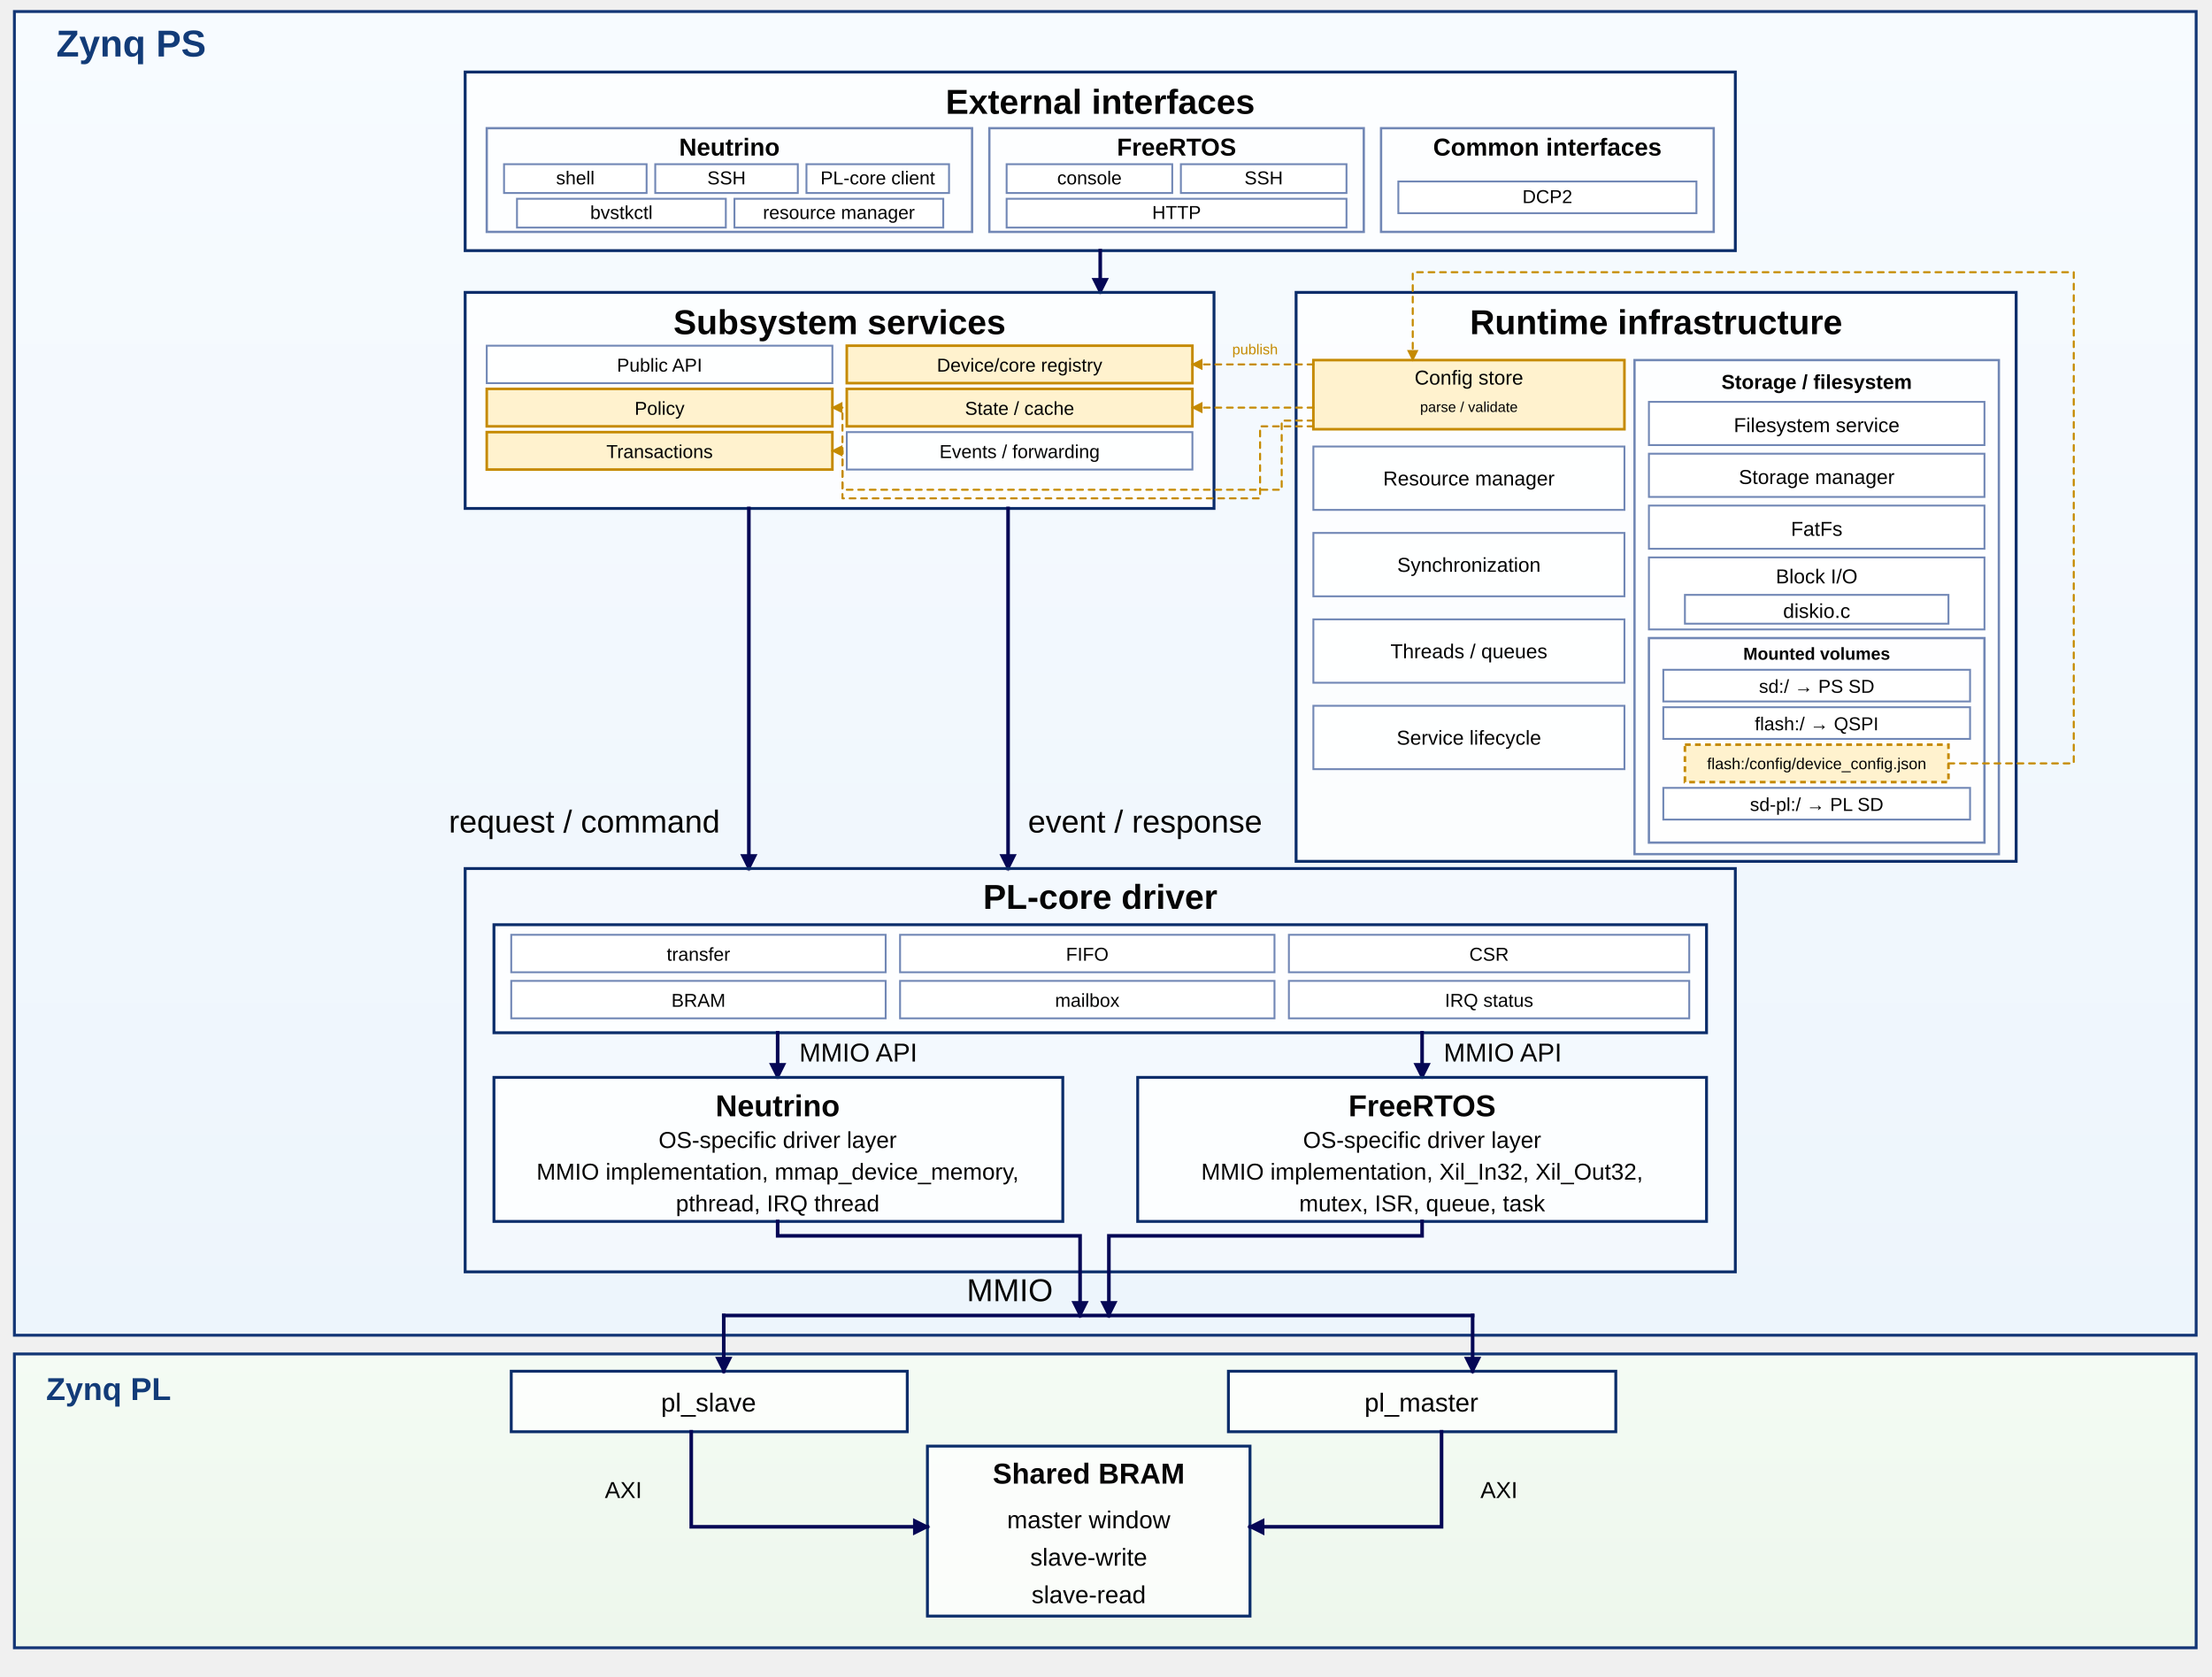
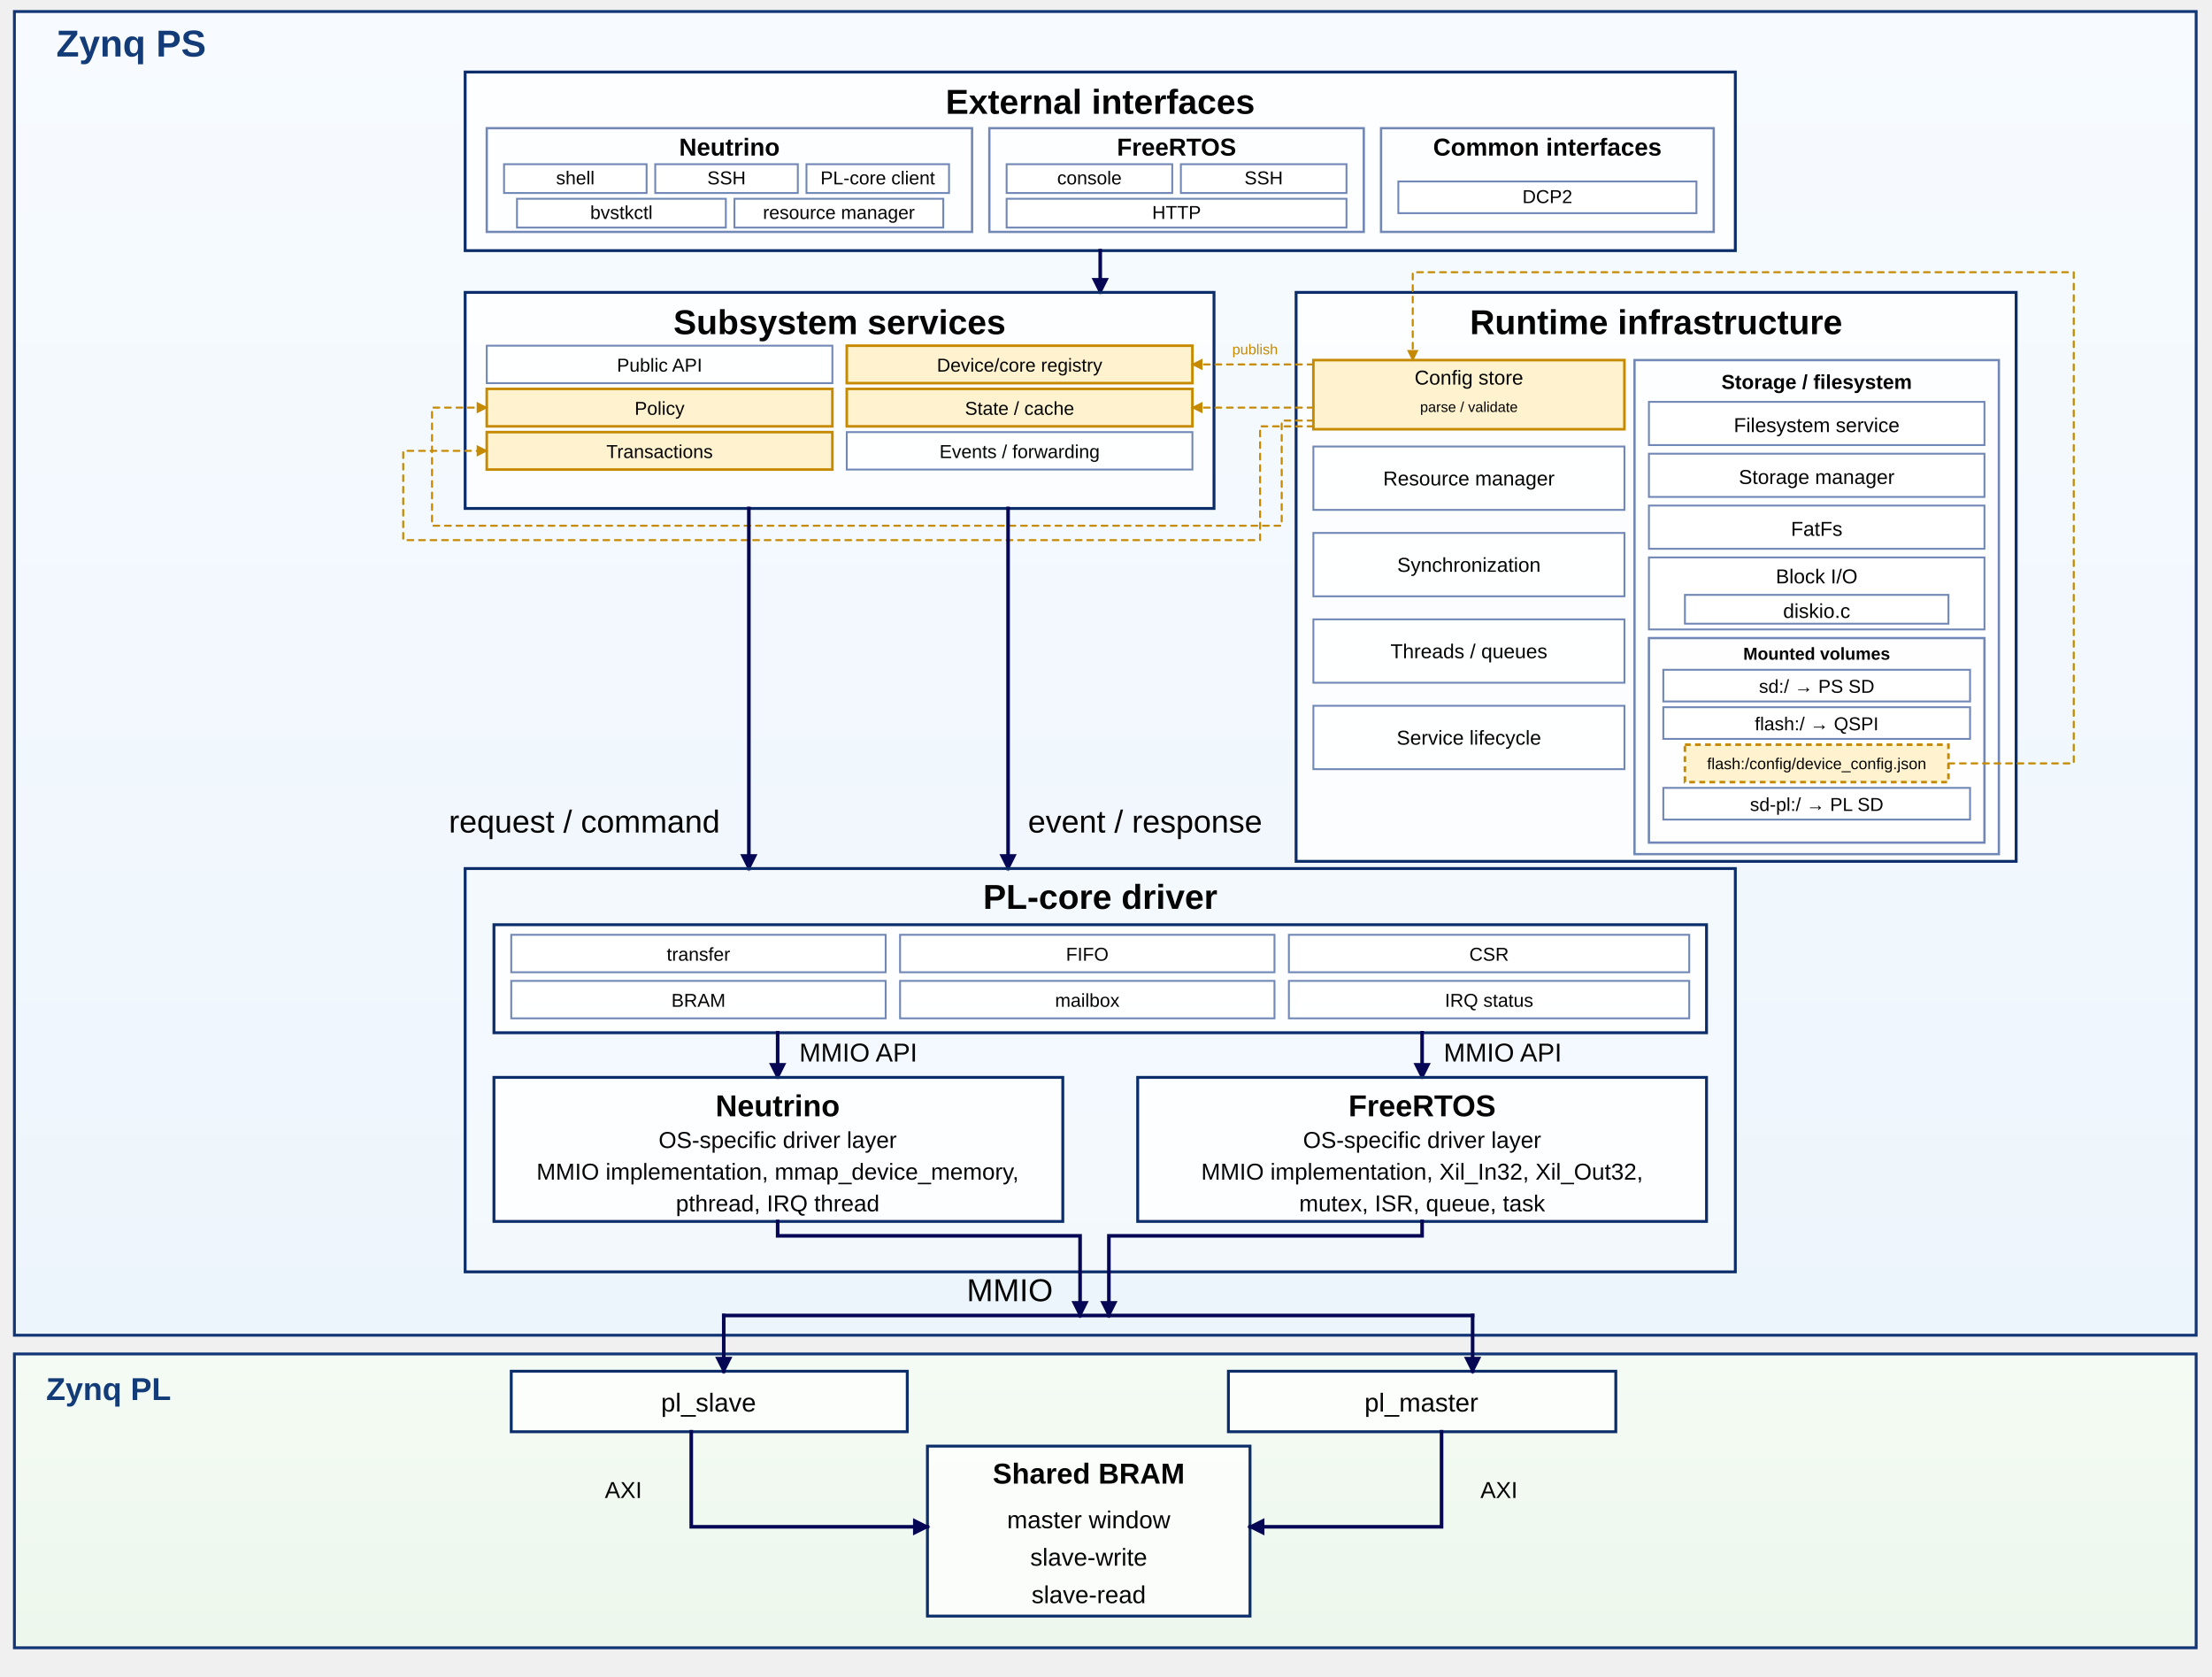
<svg xmlns="http://www.w3.org/2000/svg" width="1536" height="1164" viewBox="0 0 1536 1164" version="1.1" id="svg1142">
  <defs id="defs1039">
    <linearGradient id="zynq-background" x1="0" y1="0" x2="0" y2="1">
      <stop offset="0" stop-color="#f7fbff" id="stop1024" />
      <stop offset="1" stop-color="#edf5fc" id="stop1026" />
    </linearGradient>
    <linearGradient id="fpga-background" x1="0" y1="0" x2="0" y2="1">
      <stop offset="0" stop-color="#f4fbf4" id="stop1029" />
      <stop offset="1" stop-color="#edf7ec" id="stop1031" />
    </linearGradient>
    <marker id="arrowhead" markerWidth="12" markerHeight="12" refX="10" refY="6" orient="auto" markerUnits="userSpaceOnUse">
      <path d="M 0,0 L 12,6 L 0,12 z" fill="#050755" id="path1034" />
    </marker>
    <style type="text/css" id="style1037">
      .boundary { stroke: #123575; stroke-width: 2; }
      .box { fill: #ffffff; fill-opacity: 0.72; stroke: #0b2d6a; stroke-width: 2; }
      .driver-box { fill: #ffffff; fill-opacity: 0.78; stroke: #0b2d6a; stroke-width: 2; }
      .title { font-family: Arial, Helvetica, sans-serif; font-size: 24px; font-weight: 700; fill: #050505; }
      .body { font-family: Arial, Helvetica, sans-serif; font-size: 20px; fill: #050505; }
      .small-body { font-family: Arial, Helvetica, sans-serif; font-size: 16px; fill: #050505; }
      .runtime-body { font-family: Arial, Helvetica, sans-serif; font-size: 16px; fill: #050505; }
      .runtime-group-title { font-family: Arial, Helvetica, sans-serif; font-size: 12px; font-weight: 700; fill: #050505; }
      .runtime-mechanism-label { font-family: Arial, Helvetica, sans-serif; font-size: 14px; fill: #050505; }
      .runtime-cell-label { font-family: Arial, Helvetica, sans-serif; font-size: 10px; fill: #050505; }
      .runtime-storage-title { font-family: Arial, Helvetica, sans-serif; font-size: 14px; font-weight: 700; fill: #050505; }
      .runtime-storage-label { font-family: Arial, Helvetica, sans-serif; font-size: 14px; fill: #050505; }
      .runtime-volume-label { font-family: Arial, Helvetica, sans-serif; font-size: 13px; fill: #050505; }
      .runtime-path-label { font-family: Arial, Helvetica, sans-serif; font-size: 11px; fill: #050505; }
      .profile-cell { fill: #fff2cc; fill-opacity: 0.95; stroke: #c58a00; stroke-width: 1.8; stroke-dasharray: 4,3; }
      .driver-title { font-family: Arial, Helvetica, sans-serif; font-size: 21px; font-weight: 700; fill: #050505; }
      .driver-container { fill: #ffffff; fill-opacity: 0.28; stroke: #0b2d6a; stroke-width: 2; }
      .cell { fill: #ffffff; fill-opacity: 0.78; stroke: #7187b5; stroke-width: 1.3; }
      .configuration-cell { fill: #fff2cc; fill-opacity: 0.95; stroke: #c58a00; stroke-width: 1.8; }
      .cell-label { font-family: Arial, Helvetica, sans-serif; font-size: 13px; fill: #050505; }
      .group-box { fill: #ffffff; fill-opacity: 0.45; stroke: #7187b5; stroke-width: 1.6; }
      .group-title { font-family: Arial, Helvetica, sans-serif; font-size: 17px; font-weight: 700; fill: #050505; }
      .pl-label { font-family: Arial, Helvetica, sans-serif; font-size: 26px; font-weight: 700; fill: #123b78; }
      .pl-body { font-family: Arial, Helvetica, sans-serif; font-size: 22px; fill: #050505; }
      .pl-region-title { font-family: Arial, Helvetica, sans-serif; font-size: 22px; font-weight: 700; fill: #123b78; }
      .pl-core-label { font-family: Arial, Helvetica, sans-serif; font-size: 18px; fill: #050505; }
      .pl-memory-title { font-family: Arial, Helvetica, sans-serif; font-size: 20px; font-weight: 700; fill: #050505; }
      .pl-memory-body { font-family: Arial, Helvetica, sans-serif; font-size: 17px; fill: #050505; }
      .pl-connection-label { font-family: Arial, Helvetica, sans-serif; font-size: 16px; fill: #050505; }
      .connection-label { font-family: Arial, Helvetica, sans-serif; font-size: 22px; fill: #050505; }
      .mmio-api-text { font-family: Arial, Helvetica, sans-serif; font-size: 18px; fill: #050505; }
      .connection { fill: none; stroke: #050755; stroke-width: 2.5; stroke-linecap: square; stroke-linejoin: miter; }
      .support-connection { fill: none; stroke: #123575; stroke-width: 2; stroke-dasharray: 6,4; stroke-linecap: square; }
      .support-label { font-family: Arial, Helvetica, sans-serif; font-size: 13px; fill: #123575; }
      .lifecycle-connection { fill: none; stroke: #c58a00; stroke-width: 1.4; stroke-dasharray: 4,4; stroke-linecap: round; stroke-linejoin: round; }
      .lifecycle-label { font-family: Arial, Helvetica, sans-serif; font-size: 10px; fill: #c58a00; }
    </style>
    <marker id="arrowhead-9" markerWidth="12" markerHeight="12" refX="10" refY="6" orient="auto" markerUnits="userSpaceOnUse">
      <path d="M 0,0 12,6 0,12 Z" fill="#050755" id="path1034-3" />
    </marker>
    <marker id="arrowhead-0" markerWidth="12" markerHeight="12" refX="10" refY="6" orient="auto" markerUnits="userSpaceOnUse">
      <path d="M 0,0 12,6 0,12 Z" fill="#050755" id="path1034-6" />
    </marker>
    <marker id="lifecycle-arrowhead" markerWidth="8" markerHeight="8" refX="7" refY="4" orient="auto" markerUnits="userSpaceOnUse">
      <path d="M 0,0 8,4 0,8 Z" fill="#c58a00" id="path1034-lifecycle" />
    </marker>
  </defs>
  <g id="zynq-ps">
    <rect id="zynq-ps-boundary" class="boundary" x="10" y="8" width="1515" height="919" fill="url(#zynq-background)" />
    <text id="zynq-ps-title" class="pl-label" x="91.069" y="39.225" text-anchor="middle" font-size="30">Zynq PS</text>
    <g id="external-interfaces">
      <rect id="external-interfaces-box" class="box" x="323" y="50" width="882" height="124" />
      <text id="external-interfaces-title" class="title" x="764" y="79" text-anchor="middle">External interfaces</text>
      <g id="external-interface-groups">
        <g id="external-neutrino-group">
          <rect id="external-neutrino-group-box" class="group-box" x="338" y="89" width="337" height="72" />
          <text id="external-neutrino-group-title" class="group-title" x="506.5" y="108" text-anchor="middle">Neutrino</text>
          <g id="external-neutrino-interface-cells">
            <rect id="external-neutrino-shell-cell" class="cell" x="350" y="114" width="99" height="20" />
            <text id="external-neutrino-shell-label" class="cell-label" x="399.5" y="128" text-anchor="middle">shell</text>
            <rect id="external-neutrino-ssh-cell" class="cell" x="455" y="114" width="99" height="20" />
            <text id="external-neutrino-ssh-label" class="cell-label" x="504.5" y="128" text-anchor="middle">SSH</text>
            <rect id="external-neutrino-pl-core-client-cell" class="cell" x="560" y="114" width="99" height="20" />
            <text id="external-neutrino-pl-core-client-label" class="cell-label" x="609.5" y="128" text-anchor="middle">PL-core client</text>
            <rect id="external-neutrino-bvstkctl-cell" class="cell" x="359" y="138" width="145" height="20" />
            <text id="external-neutrino-bvstkctl-label" class="cell-label" x="431.5" y="152" text-anchor="middle">bvstkctl</text>
            <rect id="external-neutrino-resource-manager-cell" class="cell" x="510" y="138" width="145" height="20" />
            <text id="external-neutrino-resource-manager-label" class="cell-label" x="582.5" y="152" text-anchor="middle">resource manager</text>
          </g>
        </g>
        <g id="external-freertos-group">
          <rect id="external-freertos-group-box" class="group-box" x="687" y="89" width="260" height="72" />
          <text id="external-freertos-group-title" class="group-title" x="817" y="108" text-anchor="middle">FreeRTOS</text>
          <g id="external-freertos-interface-cells">
            <rect id="external-freertos-console-cell" class="cell" x="699" y="114" width="115" height="20" />
            <text id="external-freertos-console-label" class="cell-label" x="756.5" y="128" text-anchor="middle">console</text>
            <rect id="external-freertos-ssh-cell" class="cell" x="820" y="114" width="115" height="20" />
            <text id="external-freertos-ssh-label" class="cell-label" x="877.5" y="128" text-anchor="middle">SSH</text>
            <rect id="external-freertos-http-cell" class="cell" x="699" y="138" width="236" height="20" />
            <text id="external-freertos-http-label" class="cell-label" x="817" y="152" text-anchor="middle">HTTP</text>
          </g>
        </g>
        <g id="external-common-group">
          <rect id="external-common-group-box" class="group-box" x="959" y="89" width="231" height="72" />
          <text id="external-common-group-title" class="group-title" x="1074.5" y="108" text-anchor="middle">Common interfaces</text>
          <g id="external-common-interface-cells">
            <rect id="external-common-dcp2-cell" class="cell" x="971" y="126" width="207" height="22" />
            <text id="external-common-dcp2-label" class="cell-label" x="1074.5" y="141" text-anchor="middle">DCP2</text>
          </g>
        </g>
      </g>
    </g>
    <g id="external-to-services">
      <path id="external-to-services-arrow" class="connection" d="M 764,174 V 203" marker-end="url(#arrowhead)" />
    </g>
    <g id="subsystem-services">
      <rect id="subsystem-services-box" class="box" x="323" y="203" width="520" height="150" />
      <text id="subsystem-services-title" class="title" x="583" y="232" text-anchor="middle">Subsystem services</text>
      <g id="subsystem-service-cells">
        <rect id="service-api-cell" class="cell" x="338" y="240" width="240" height="26" />
        <text id="service-api-label" class="cell-label" x="458" y="258" text-anchor="middle">Public API</text>
        <rect id="service-registry-cell" class="cell configuration-cell" x="588" y="240" width="240" height="26" />
        <text id="service-registry-label" class="cell-label" x="708" y="258" text-anchor="middle">Device/core registry</text>
        <rect id="service-policy-cell" class="cell configuration-cell" x="338" y="270" width="240" height="26" />
        <text id="service-policy-label" class="cell-label" x="458" y="288" text-anchor="middle">Policy</text>
        <rect id="service-state-cell" class="cell configuration-cell" x="588" y="270" width="240" height="26" />
        <text id="service-state-label" class="cell-label" x="708" y="288" text-anchor="middle">State / cache</text>
        <rect id="service-transactions-cell" class="cell configuration-cell" x="338" y="300" width="240" height="26" />
        <text id="service-transactions-label" class="cell-label" x="458" y="318" text-anchor="middle">Transactions</text>
        <rect id="service-events-cell" class="cell" x="588" y="300" width="240" height="26" />
        <text id="service-events-label" class="cell-label" x="708" y="318" text-anchor="middle">Events / forwarding</text>
      </g>
    </g>
    <g id="runtime-infrastructure">
      <rect id="runtime-infrastructure-box" class="box" x="900" y="203" width="500" height="395" />
      <text id="runtime-infrastructure-title" class="title" x="1150" y="232" text-anchor="middle">Runtime infrastructure</text>
      <g id="runtime-mechanism-cells">
        <rect id="runtime-config-cell" class="cell configuration-cell" x="912" y="250" width="216" height="48" />
        <text id="runtime-config-label" class="runtime-mechanism-label" x="1020" y="267" text-anchor="middle">Config store</text>
        <text id="runtime-config-processing-label" class="runtime-cell-label" x="1020" y="286" text-anchor="middle">parse / validate</text>
        <rect id="runtime-resource-manager-cell" class="cell" x="912" y="310" width="216" height="44" />
        <text id="runtime-resource-manager-label" class="runtime-mechanism-label" x="1020" y="337" text-anchor="middle">Resource manager</text>
        <rect id="runtime-synchronization-cell" class="cell" x="912" y="370" width="216" height="44" />
        <text id="runtime-synchronization-label" class="runtime-mechanism-label" x="1020" y="397" text-anchor="middle">Synchronization</text>
        <rect id="runtime-threads-cell" class="cell" x="912" y="430" width="216" height="44" />
        <text id="runtime-threads-label" class="runtime-mechanism-label" x="1020" y="457" text-anchor="middle">Threads / queues</text>
        <rect id="runtime-lifecycle-cell" class="cell" x="912" y="490" width="216" height="44" />
        <text id="runtime-lifecycle-label" class="runtime-mechanism-label" x="1020" y="517" text-anchor="middle">Service lifecycle</text>
        <g id="runtime-storage-filesystem">
          <rect id="runtime-storage-filesystem-box" class="group-box" x="1135" y="250" width="253" height="343" />
          <text id="runtime-storage-filesystem-title" class="runtime-storage-title" x="1261.5" y="270" text-anchor="middle">Storage / filesystem</text>
          <g id="runtime-storage-filesystem-cells">
            <rect id="runtime-filesystem-service-cell" class="cell" x="1145" y="279" width="233" height="30" />
            <text id="runtime-filesystem-service-label" class="runtime-storage-label" x="1261.5" y="300" text-anchor="middle">Filesystem service</text>
            <rect id="runtime-storage-manager-cell" class="cell" x="1145" y="315" width="233" height="30" />
            <text id="runtime-storage-manager-label" class="runtime-storage-label" x="1261.5" y="336" text-anchor="middle">Storage manager</text>
            <rect id="runtime-fatfs-cell" class="cell" x="1145" y="351" width="233" height="30" />
            <text id="runtime-fatfs-label" class="runtime-storage-label" x="1261.5" y="372" text-anchor="middle">FatFs</text>
            <g id="runtime-block-io">
              <rect id="runtime-block-io-box" class="cell" x="1145" y="387" width="233" height="50" />
              <text id="runtime-block-io-label" class="runtime-storage-label" x="1261.5" y="405" text-anchor="middle">Block I/O</text>
              <rect id="runtime-diskio-cell" class="cell" x="1170" y="413" width="183" height="20" />
              <text id="runtime-diskio-label" class="runtime-storage-label" x="1261.5" y="429" text-anchor="middle">diskio.c</text>
            </g>
            <g id="runtime-mounted-volumes">
              <rect id="runtime-mounted-volumes-box" class="group-box" x="1145" y="443" width="233" height="142" />
              <text id="runtime-mounted-volumes-title" class="runtime-group-title" x="1261.5" y="458" text-anchor="middle">Mounted volumes</text>
              <rect id="runtime-sd-volume-cell" class="cell" x="1155" y="465" width="213" height="22" />
              <text id="runtime-sd-volume-label" class="runtime-volume-label" x="1261.5" y="481" text-anchor="middle">sd:/ → PS SD</text>
              <rect id="runtime-flash-volume-cell" class="cell" x="1155" y="491" width="213" height="22" />
              <text id="runtime-flash-volume-label" class="runtime-volume-label" x="1261.5" y="507" text-anchor="middle">flash:/ → QSPI</text>
              <rect id="runtime-device-config-file-cell" class="profile-cell" x="1170" y="517" width="183" height="26" />
              <text id="runtime-device-config-file-label" class="runtime-path-label" x="1261.5" y="534" text-anchor="middle">flash:/config/device_config.json</text>
              <rect id="runtime-sd-pl-volume-cell" class="cell" x="1155" y="547" width="213" height="22" />
              <text id="runtime-sd-pl-volume-label" class="runtime-volume-label" x="1261.5" y="563" text-anchor="middle">sd-pl:/ → PL SD</text>
            </g>
          </g>
        </g>
      </g>
    </g>
    <g id="configuration-lifecycle">
      <path id="device-config-file-to-config-store" class="lifecycle-connection" d="M 1353,530 H 1440 V 189 H 981 V 250" marker-end="url(#lifecycle-arrowhead)" />
      <path id="config-store-to-device-registry" class="lifecycle-connection" d="M 912,253 H 828" marker-end="url(#lifecycle-arrowhead)" />
      <text id="config-store-to-device-registry-label" class="lifecycle-label" x="871.5" y="246" text-anchor="middle">publish</text>
      <path id="config-store-to-state-cache" class="lifecycle-connection" d="M 912,283 H 828" marker-end="url(#lifecycle-arrowhead)" />
-       <path id="config-store-to-policy" class="lifecycle-connection" d="M 912,292 H 890 V 340 H 585 V 283 H 578" marker-end="url(#lifecycle-arrowhead)" />
-       <path id="config-store-to-transactions" class="lifecycle-connection" d="M 912,296 H 875 V 346 H 585 V 313 H 578" marker-end="url(#lifecycle-arrowhead)" />
+       <path id="config-store-to-policy" class="lifecycle-connection" d="M 912,292 H 890 V 365 H 300 V 283 H 338" marker-end="url(#lifecycle-arrowhead)" />
+       <path id="config-store-to-transactions" class="lifecycle-connection" d="M 912,296 H 875 V 375 H 280 V 313 H 338" marker-end="url(#lifecycle-arrowhead)" />
    </g>
    <g id="services-to-common-driver">
      <text id="request-command-label" class="connection-label" x="311.626" y="578">request / command</text>
      <path id="request-command-arrow" class="connection" d="M 520,353 V 603" marker-end="url(#arrowhead)" />
      <text id="event-response-label" class="connection-label" x="713.825" y="578">event / response</text>
      <path id="event-response-arrow" class="connection" d="M 700,353 V 603" marker-end="url(#arrowhead)" />
    </g>
    <g id="pl-core-driver" transform="translate(0,200)">
      <rect id="pl-core-driver-box" class="driver-container" x="323" y="403" width="882" height="280" />
      <text id="pl-core-driver-title" class="title" x="764" y="431" text-anchor="middle">PL-core driver</text>
      <g id="pl-core-driver-common-functions">
        <rect id="pl-core-driver-common-functions-box" class="driver-box" x="343" y="442" width="842" height="75" />
        <g id="common-driver-function-cells">
          <rect id="common-transfer-cell" class="cell" x="355" y="449" width="260" height="26" />
          <text id="common-transfer-label" class="cell-label" x="485" y="467" text-anchor="middle">transfer</text>
          <rect id="common-fifo-cell" class="cell" x="625" y="449" width="260" height="26" />
          <text id="common-fifo-label" class="cell-label" x="755" y="467" text-anchor="middle">FIFO</text>
          <rect id="common-csr-cell" class="cell" x="895" y="449" width="278" height="26" />
          <text id="common-csr-label" class="cell-label" x="1034" y="467" text-anchor="middle">CSR</text>
          <rect id="common-bram-cell" class="cell" x="355" y="481" width="260" height="26" />
          <text id="common-bram-label" class="cell-label" x="485" y="499" text-anchor="middle">BRAM</text>
          <rect id="common-mailbox-cell" class="cell" x="625" y="481" width="260" height="26" />
          <text id="common-mailbox-label" class="cell-label" x="755" y="499" text-anchor="middle">mailbox</text>
          <rect id="common-irq-status-cell" class="cell" x="895" y="481" width="278" height="26" />
          <text id="common-irq-status-label" class="cell-label" x="1034" y="499" text-anchor="middle">IRQ status</text>
        </g>
      </g>
      <g id="driver-mmio-api">
        <text id="mmio-api-label" class="connection-label mmio-api-text" x="596" y="537" text-anchor="middle">MMIO API</text>
        <text id="mmio-api-label-0" class="connection-label mmio-api-text" x="1043.5" y="537" text-anchor="middle">MMIO API</text>
        <path id="common-to-neutrino-driver" class="connection" d="M 540,517 V 548" marker-end="url(#arrowhead-9)" />
        <path id="common-to-freertos-driver" class="connection" d="M 987.5,517 V 548" marker-end="url(#arrowhead-0)" />
      </g>
      <g id="os-specific-drivers">
        <g id="neutrino-driver">
          <rect id="neutrino-driver-box" class="driver-box" x="343" y="548" width="395" height="100" />
          <text id="neutrino-driver-title" class="driver-title" x="540" y="575" text-anchor="middle">Neutrino</text>
          <text id="neutrino-driver-part" class="small-body" x="540" y="597" text-anchor="middle">OS-specific driver layer</text>
          <text id="neutrino-driver-note" class="small-body" x="540" y="619" text-anchor="middle">MMIO implementation, mmap_device_memory,</text>
          <text id="neutrino-driver-note-details" class="small-body" x="540" y="641" text-anchor="middle">pthread, IRQ thread</text>
        </g>
        <g id="freertos-driver">
          <rect id="freertos-driver-box" class="driver-box" x="790" y="548" width="395" height="100" />
          <text id="freertos-driver-title" class="driver-title" x="987.5" y="575" text-anchor="middle">FreeRTOS</text>
          <text id="freertos-driver-part" class="small-body" x="987.5" y="597" text-anchor="middle">OS-specific driver layer</text>
          <text id="freertos-driver-note" class="small-body" x="987.5" y="619" text-anchor="middle">MMIO implementation, Xil_In32, Xil_Out32,</text>
          <text id="freertos-driver-note-details" class="small-body" x="987.5" y="641" text-anchor="middle">mutex, ISR, queue, task</text>
        </g>
      </g>
    </g>
  </g>
  <g id="fpga-pl" transform="translate(0,200)">
    <rect id="fpga-pl-boundary" class="boundary" x="10" y="740" width="1515" height="204" fill="url(#fpga-background)" />
    <text id="fpga-pl-title" class="pl-region-title" x="32" y="772">Zynq PL</text>
    <g id="pl-slave">
      <rect id="pl-slave-box" class="box" x="355" y="752" width="275" height="42" />
      <text id="pl-slave-label" class="pl-core-label" x="492" y="780" text-anchor="middle">pl_slave</text>
    </g>
    <g id="pl-master">
      <rect id="pl-master-box" class="box" x="853" y="752" width="269" height="42" />
      <text id="pl-master-label" class="pl-core-label" x="987" y="780" text-anchor="middle">pl_master</text>
    </g>
    <g id="shared-bram">
      <rect id="shared-bram-box" class="box" x="644" y="804" width="224" height="118" />
      <text id="shared-bram-title" class="pl-memory-title" x="756" y="830" text-anchor="middle">Shared BRAM</text>
      <text id="master-window" class="pl-memory-body" x="756" y="861" text-anchor="middle">master window</text>
      <text id="slave-write" class="pl-memory-body" x="756" y="887" text-anchor="middle">slave-write</text>
      <text id="slave-read" class="pl-memory-body" x="756" y="913" text-anchor="middle">slave-read</text>
    </g>
  </g>
  <g id="mmio-connections" transform="translate(0,200)">
    <path id="mmio-bus" class="connection" d="m 502.575,713.303 h 520" />
    <path id="neutrino-to-mmio-bus" class="connection" d="M 540,648 V 658 H 750 V 713.303" marker-end="url(#arrowhead)" />
    <path id="freertos-to-mmio-bus" class="connection" d="M 987.5,648 V 658 H 770 V 713.303" marker-end="url(#arrowhead)" />
    <text id="mmio-label" class="connection-label" x="701.212" y="703.366" text-anchor="middle">MMIO</text>
    <path id="mmio-to-pl-slave" class="connection" d="M 502.575,713.303 V 752" marker-end="url(#arrowhead)" />
    <path id="mmio-to-pl-master" class="connection" d="M 1022.576,713.303 V 752" marker-end="url(#arrowhead)" />
    <path id="pl-slave-axi" class="connection" d="M 480,794 V 860 H 644" marker-end="url(#arrowhead)" />
    <path id="pl-master-axi" class="connection" d="M 1001,794 V 860 H 868" marker-end="url(#arrowhead)" />
    <text id="pl-slave-axi-label" class="pl-connection-label" x="420" y="840">AXI</text>
    <text id="pl-master-axi-label" class="pl-connection-label" x="1028" y="840">AXI</text>
  </g>
</svg>
